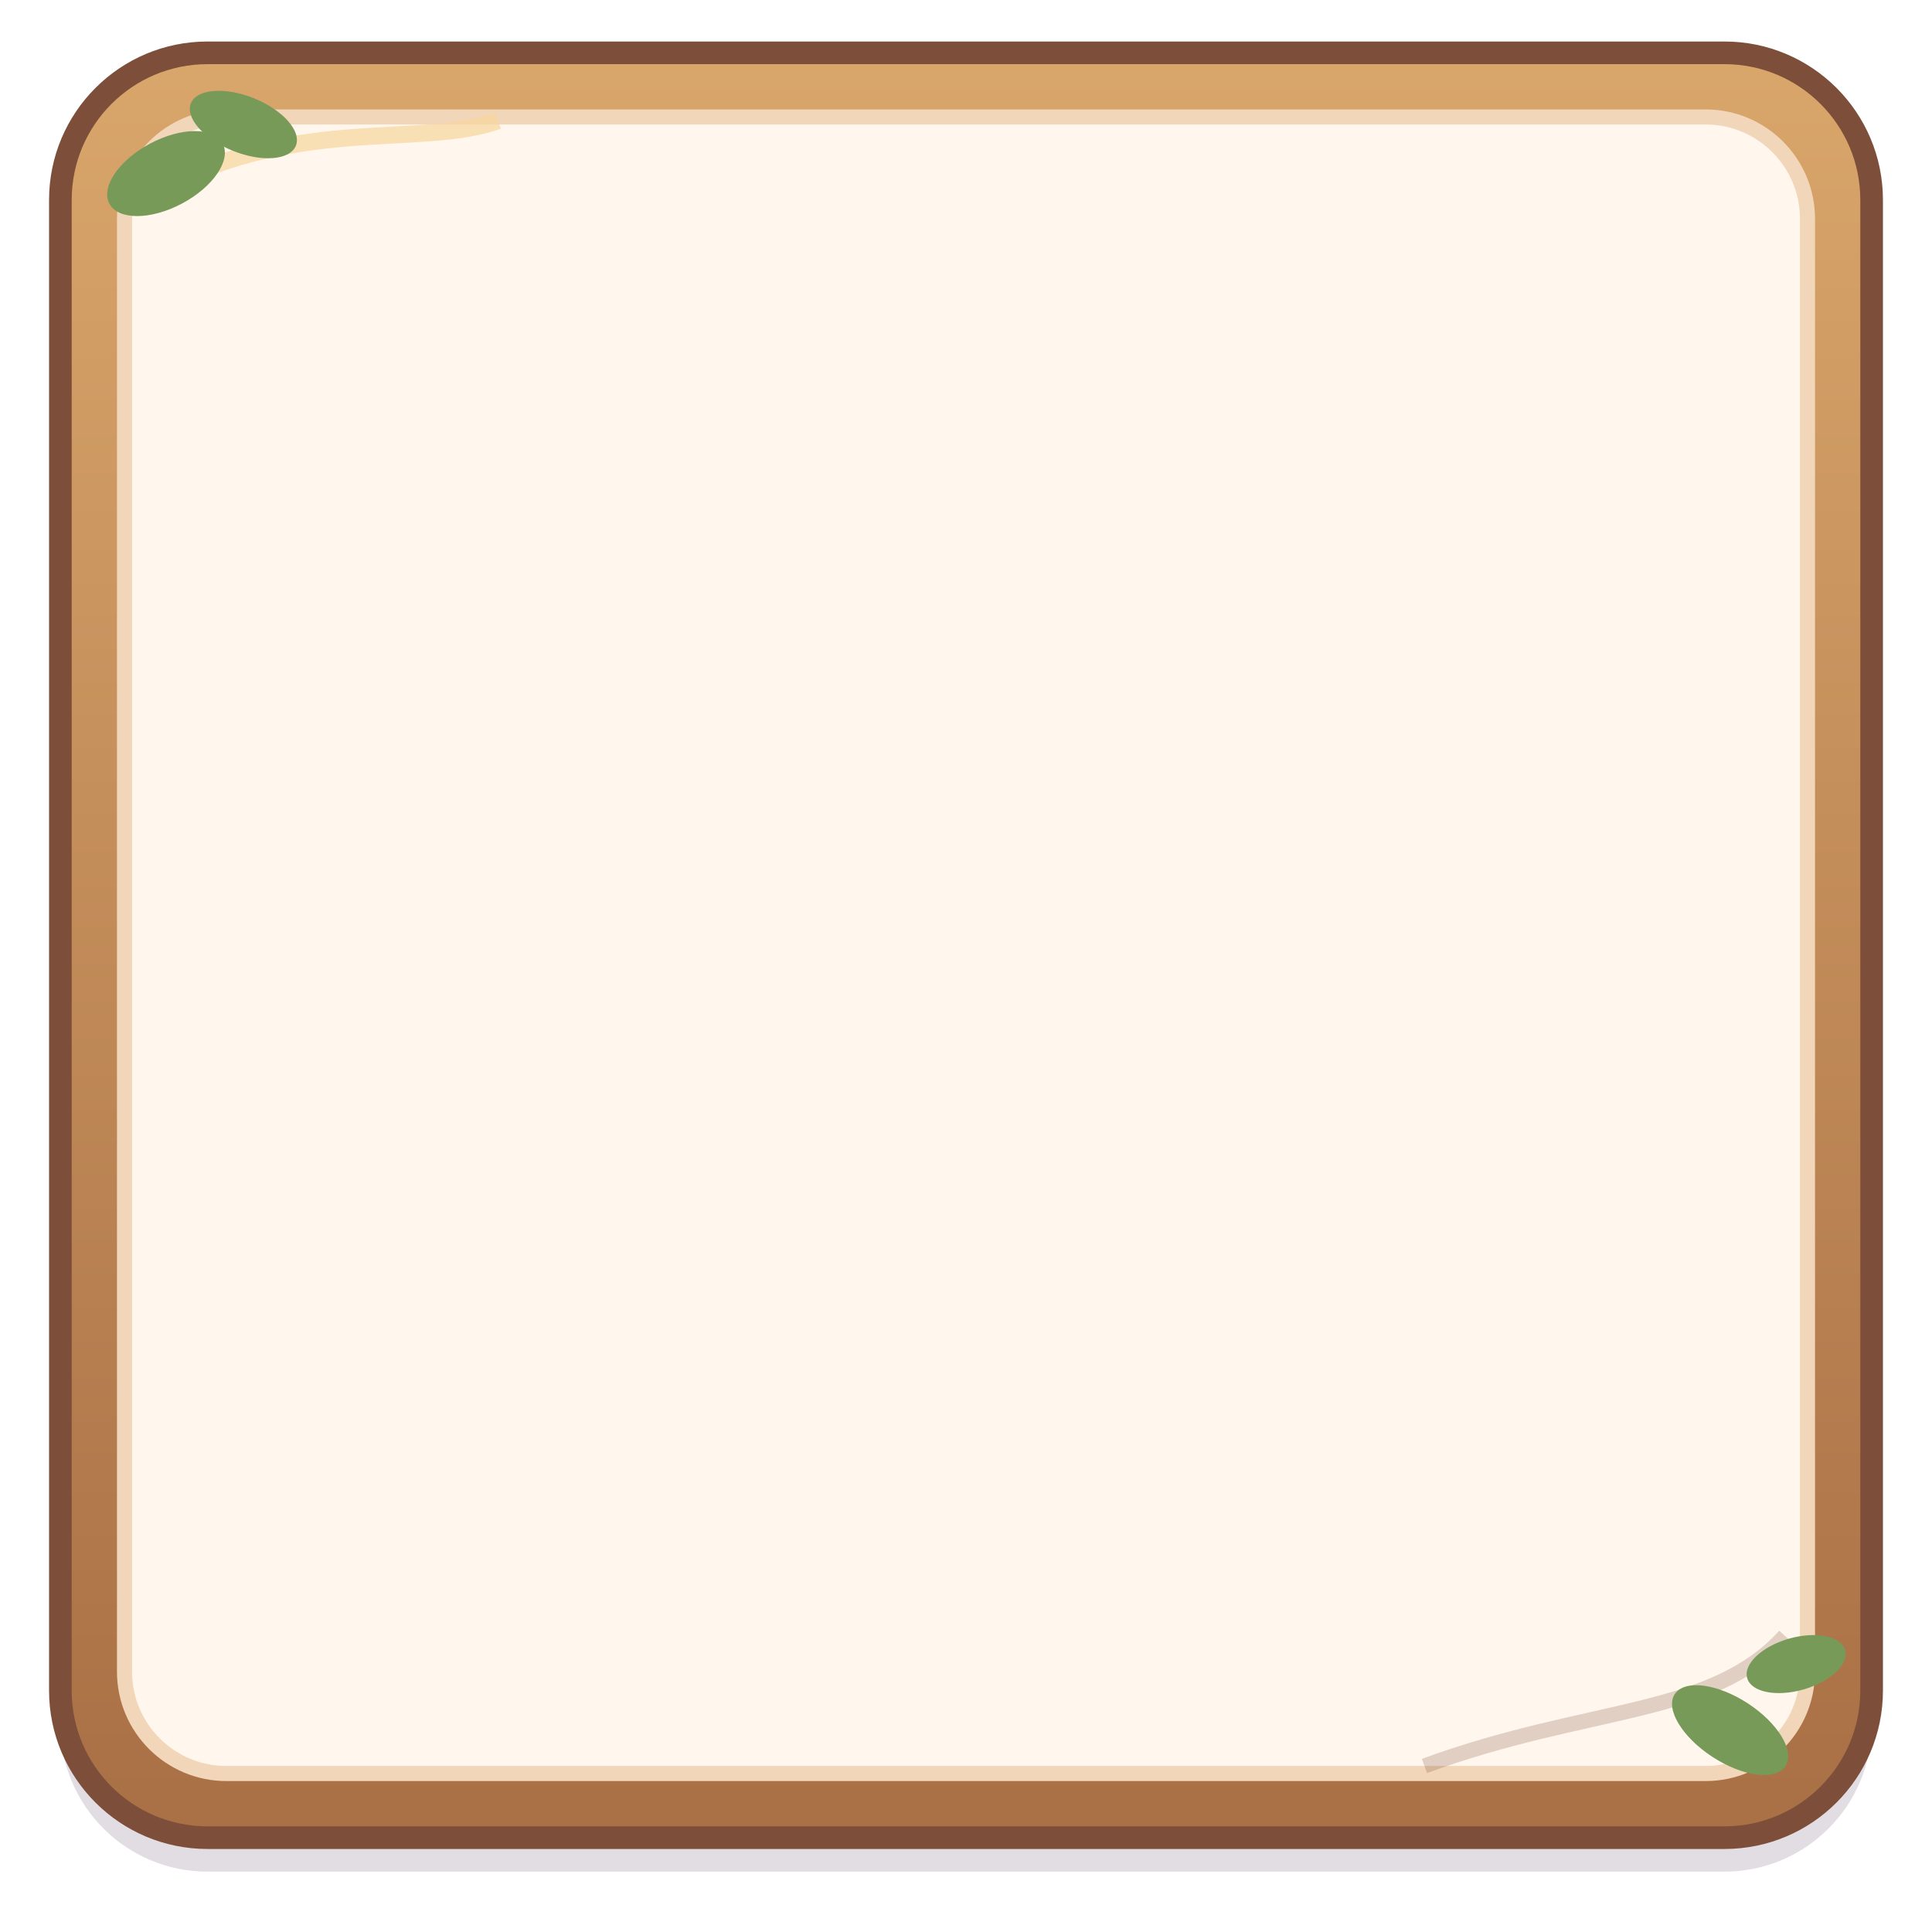
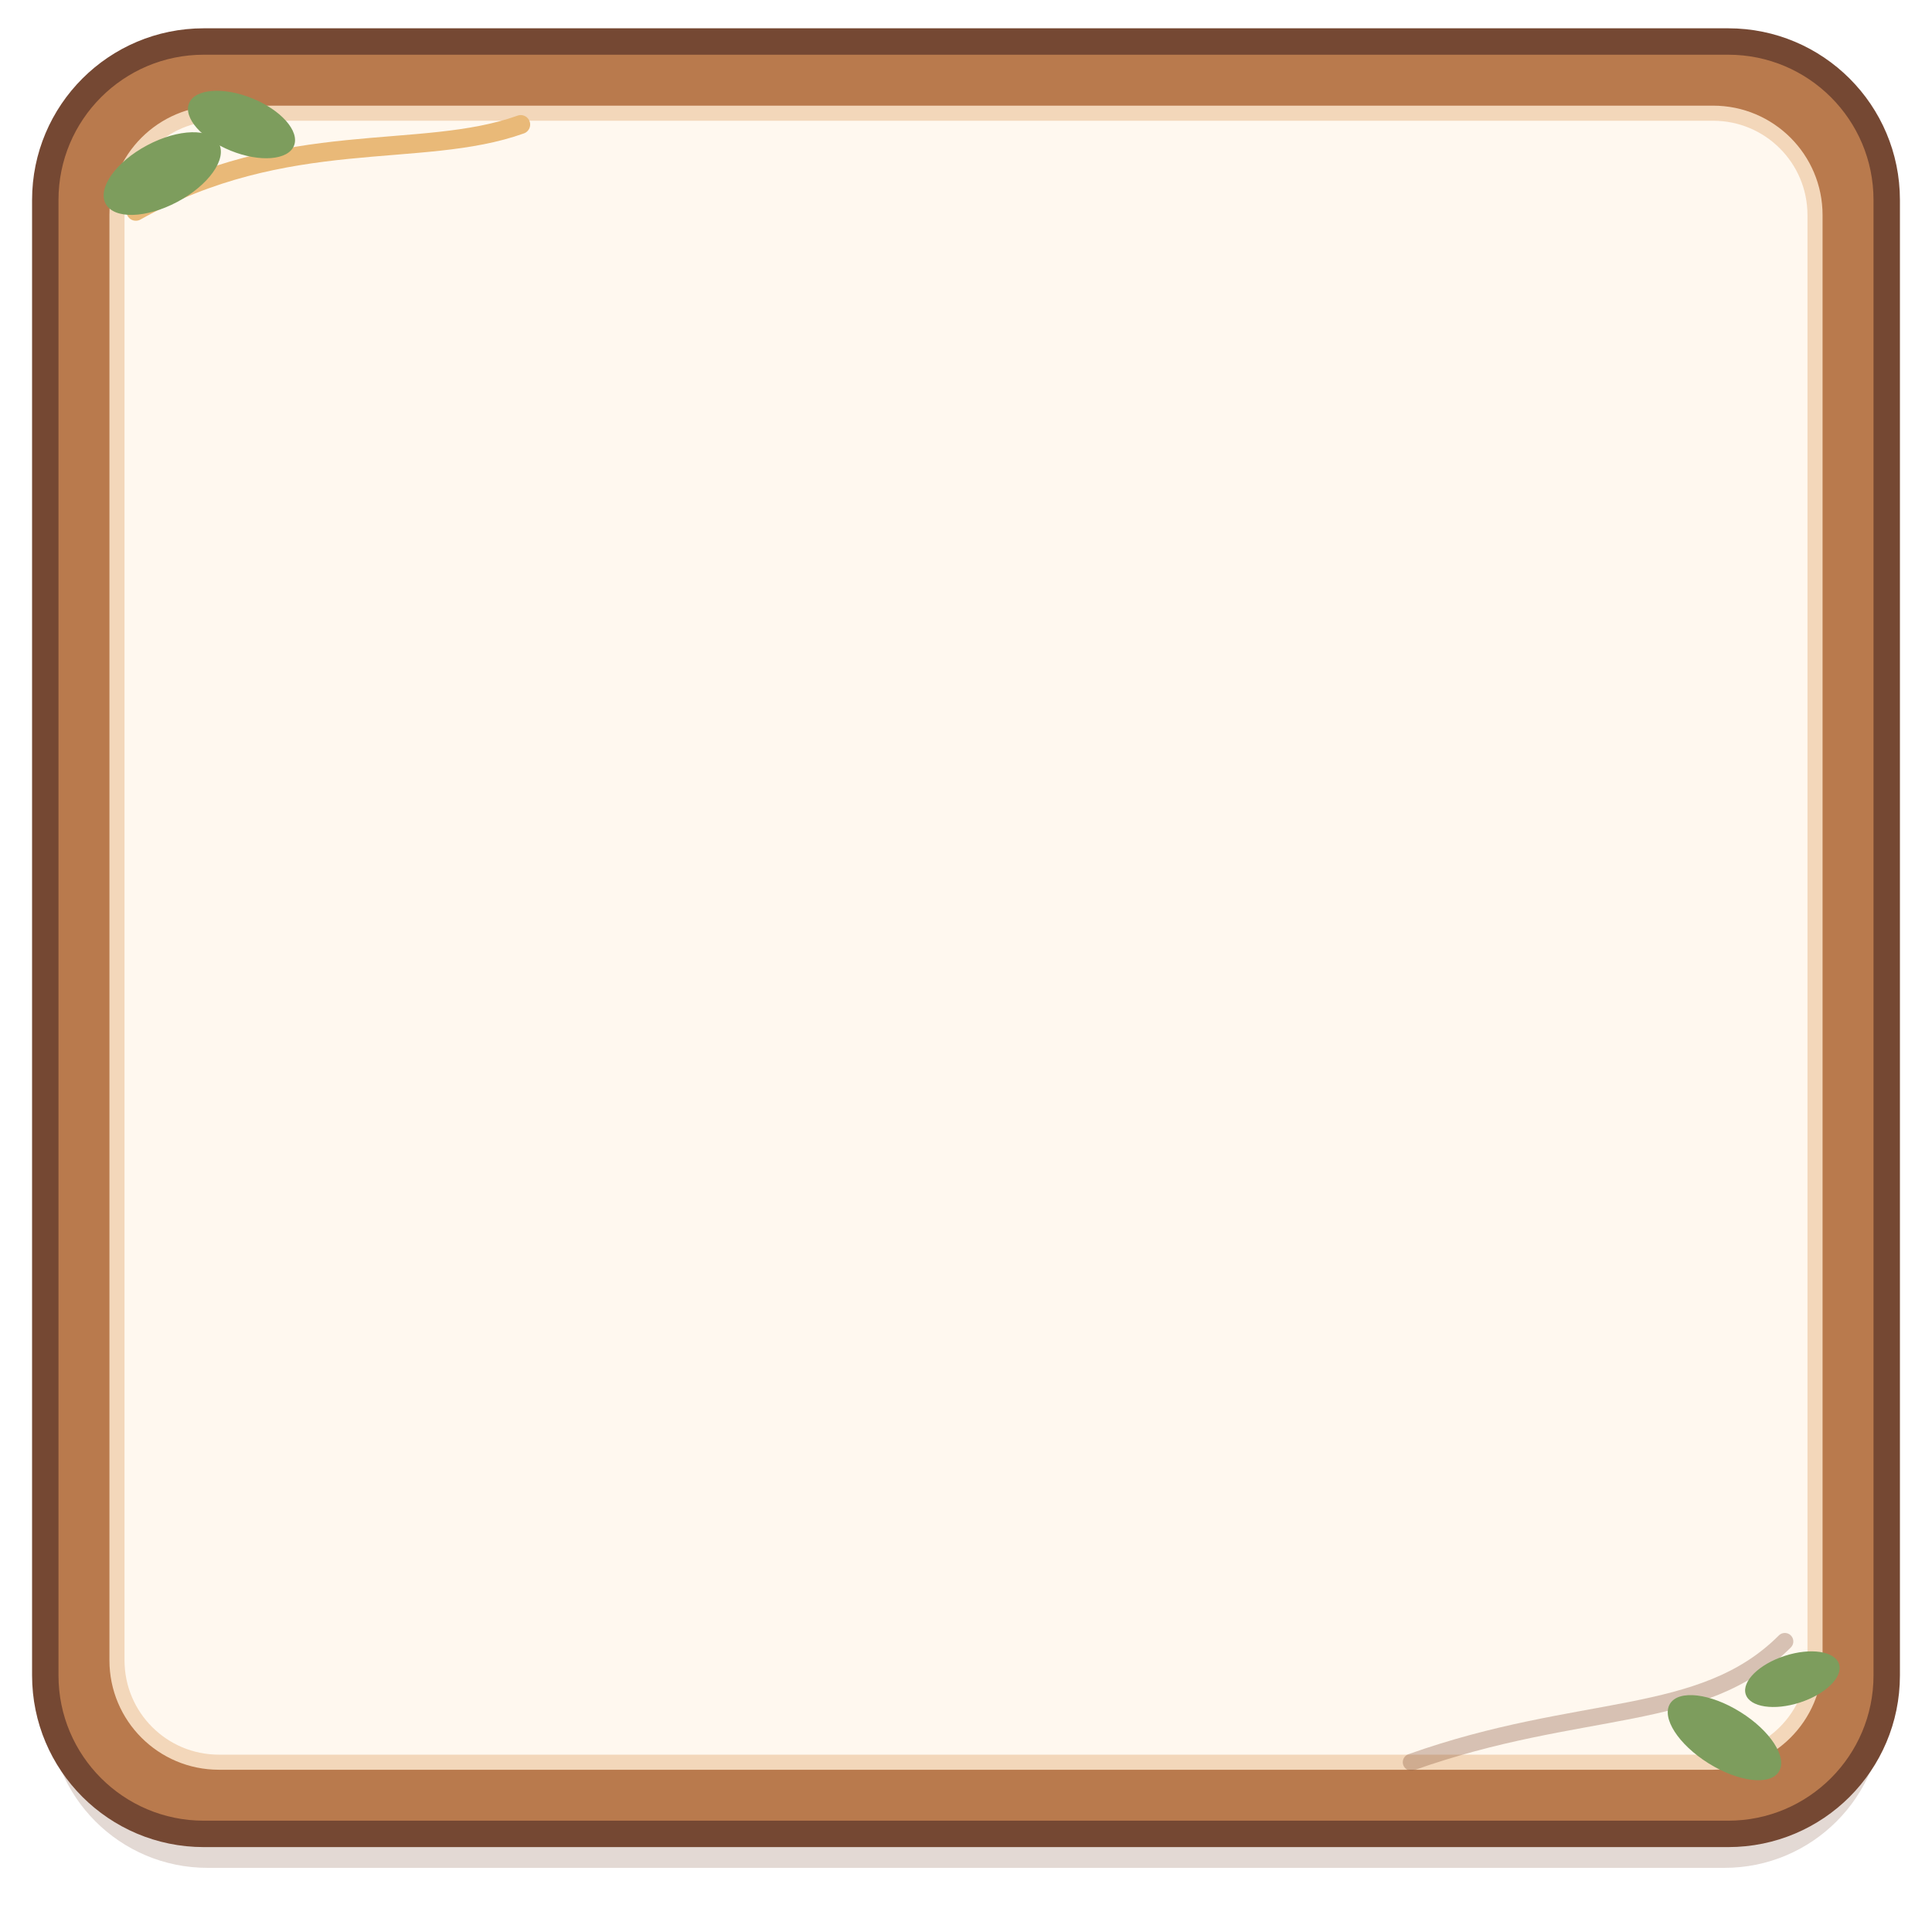
<svg xmlns="http://www.w3.org/2000/svg" viewBox="0 0 1024 1024">
-   <defs>
-     <linearGradient id="wood" x1="0" y1="0" x2="0" y2="1">
-       <stop stop-color="#D9A66B" />
-       <stop offset="1" stop-color="#A96F45" />
-     </linearGradient>
-   </defs>
-   <rect x="32" y="46" width="960" height="946" rx="78" fill="#5B405F" opacity=".18" />
-   <rect x="32" y="28" width="960" height="946" rx="78" fill="url(#wood)" stroke="#7D4E39" stroke-width="12" />
-   <rect x="66" y="62" width="892" height="878" rx="54" fill="#FFF7ED" stroke="#F2D6B9" stroke-width="8" />
-   <path d="M78 104 C155 60 222 79 264 64" stroke="#F7D69B" stroke-width="9" fill="none" opacity=".7" />
-   <path d="M755 936 C842 904 907 910 946 867" stroke="#85573E" stroke-width="8" fill="none" opacity=".25" />
-   <g fill="#789A58">
-     <ellipse cx="88" cy="92" rx="34" ry="18" transform="rotate(-28 88 92)" />
-     <ellipse cx="129" cy="66" rx="30" ry="15" transform="rotate(22 129 66)" />
-     <ellipse cx="917" cy="917" rx="35" ry="17" transform="rotate(33 917 917)" />
-     <ellipse cx="952" cy="882" rx="27" ry="14" transform="rotate(-16 952 882)" />
+   <rect x="26" y="40" width="972" height="950" rx="84" fill="#7E513B" opacity=".22" />
+   <rect x="24" y="22" width="976" height="950" rx="84" fill="#B97A4D" stroke="#754833" stroke-width="14" />
+   <rect x="62" y="60" width="900" height="874" rx="54" fill="#FFF8EF" stroke="#F3D7BA" stroke-width="8" />
+   <path d="M72 112 C152 67 223 85 276 66" stroke="#E9B978" stroke-width="10" fill="none" stroke-linecap="round" />
+   <path d="M748 934 C838 902 902 914 946 870" stroke="#8D5D42" stroke-width="9" fill="none" opacity=".35" stroke-linecap="round" />
+   <g fill="#7D9D5D">
+     <ellipse cx="86" cy="92" rx="34" ry="17" transform="rotate(-28 86 92)" />
+     <ellipse cx="128" cy="66" rx="30" ry="15" transform="rotate(22 128 66)" />
+     <ellipse cx="914" cy="921" rx="34" ry="16" transform="rotate(32 914 921)" />
+     <ellipse cx="950" cy="890" rx="26" ry="13" transform="rotate(-18 950 890)" />
  </g>
</svg>
